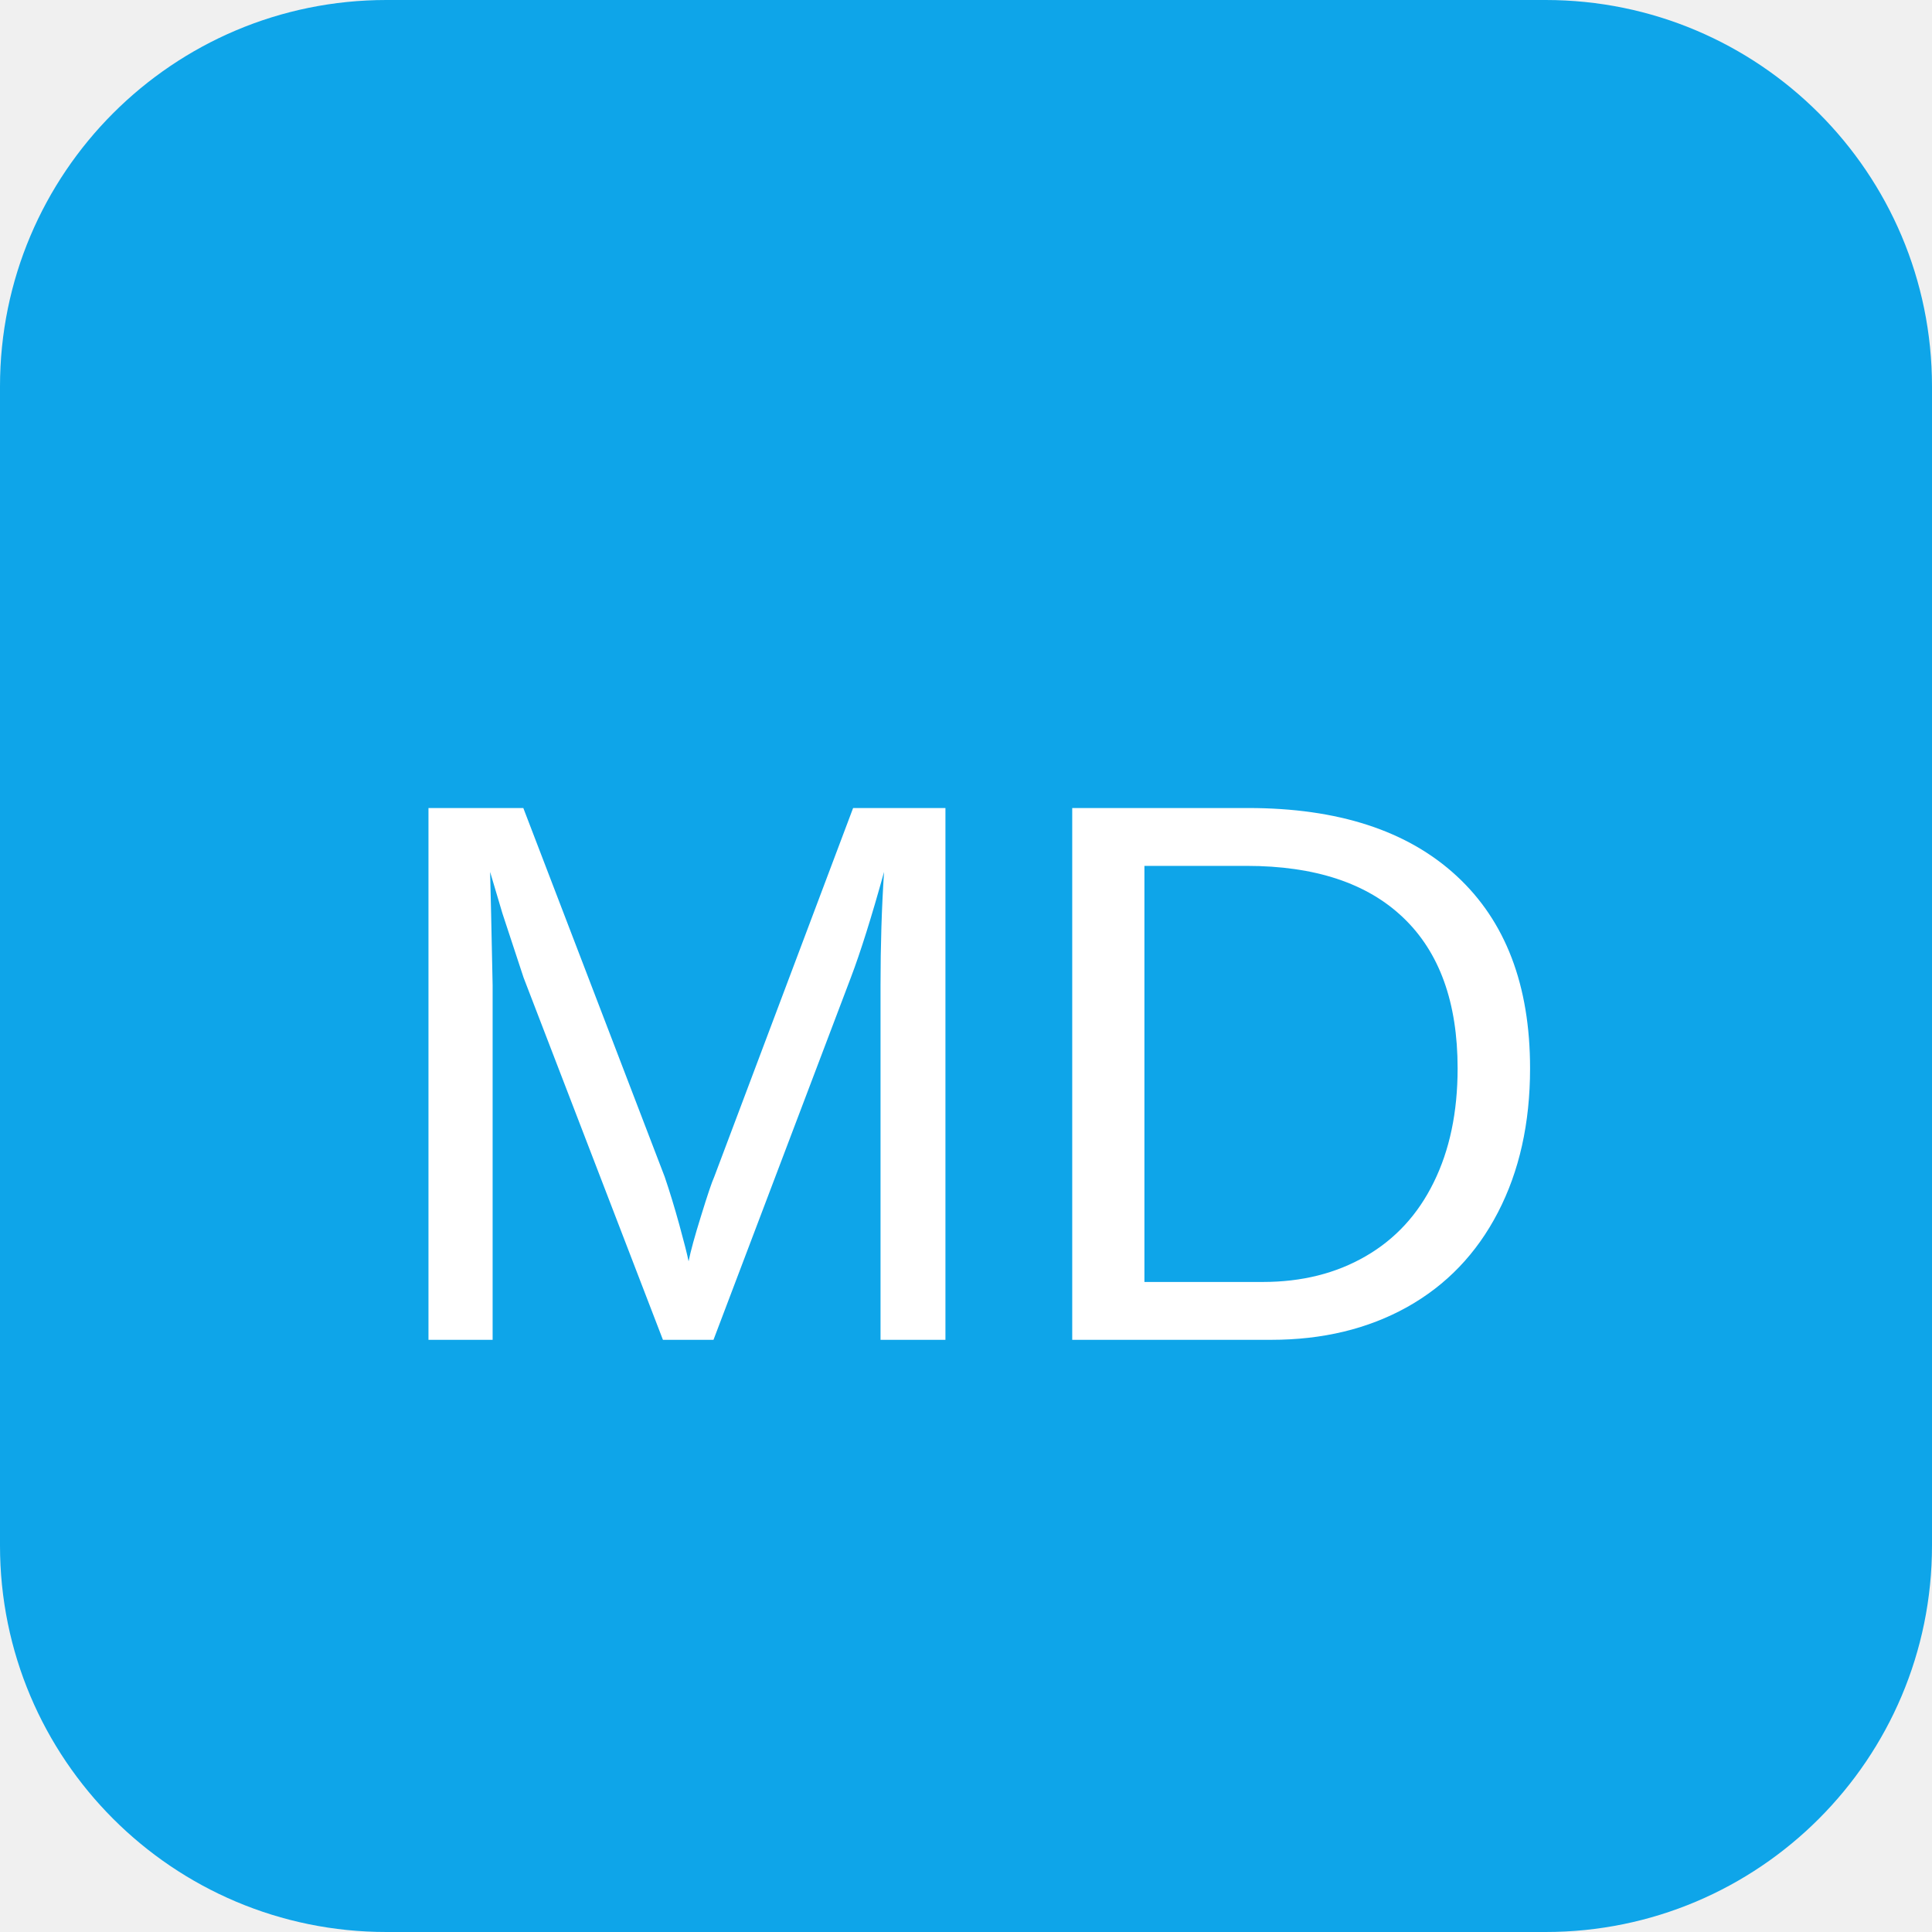
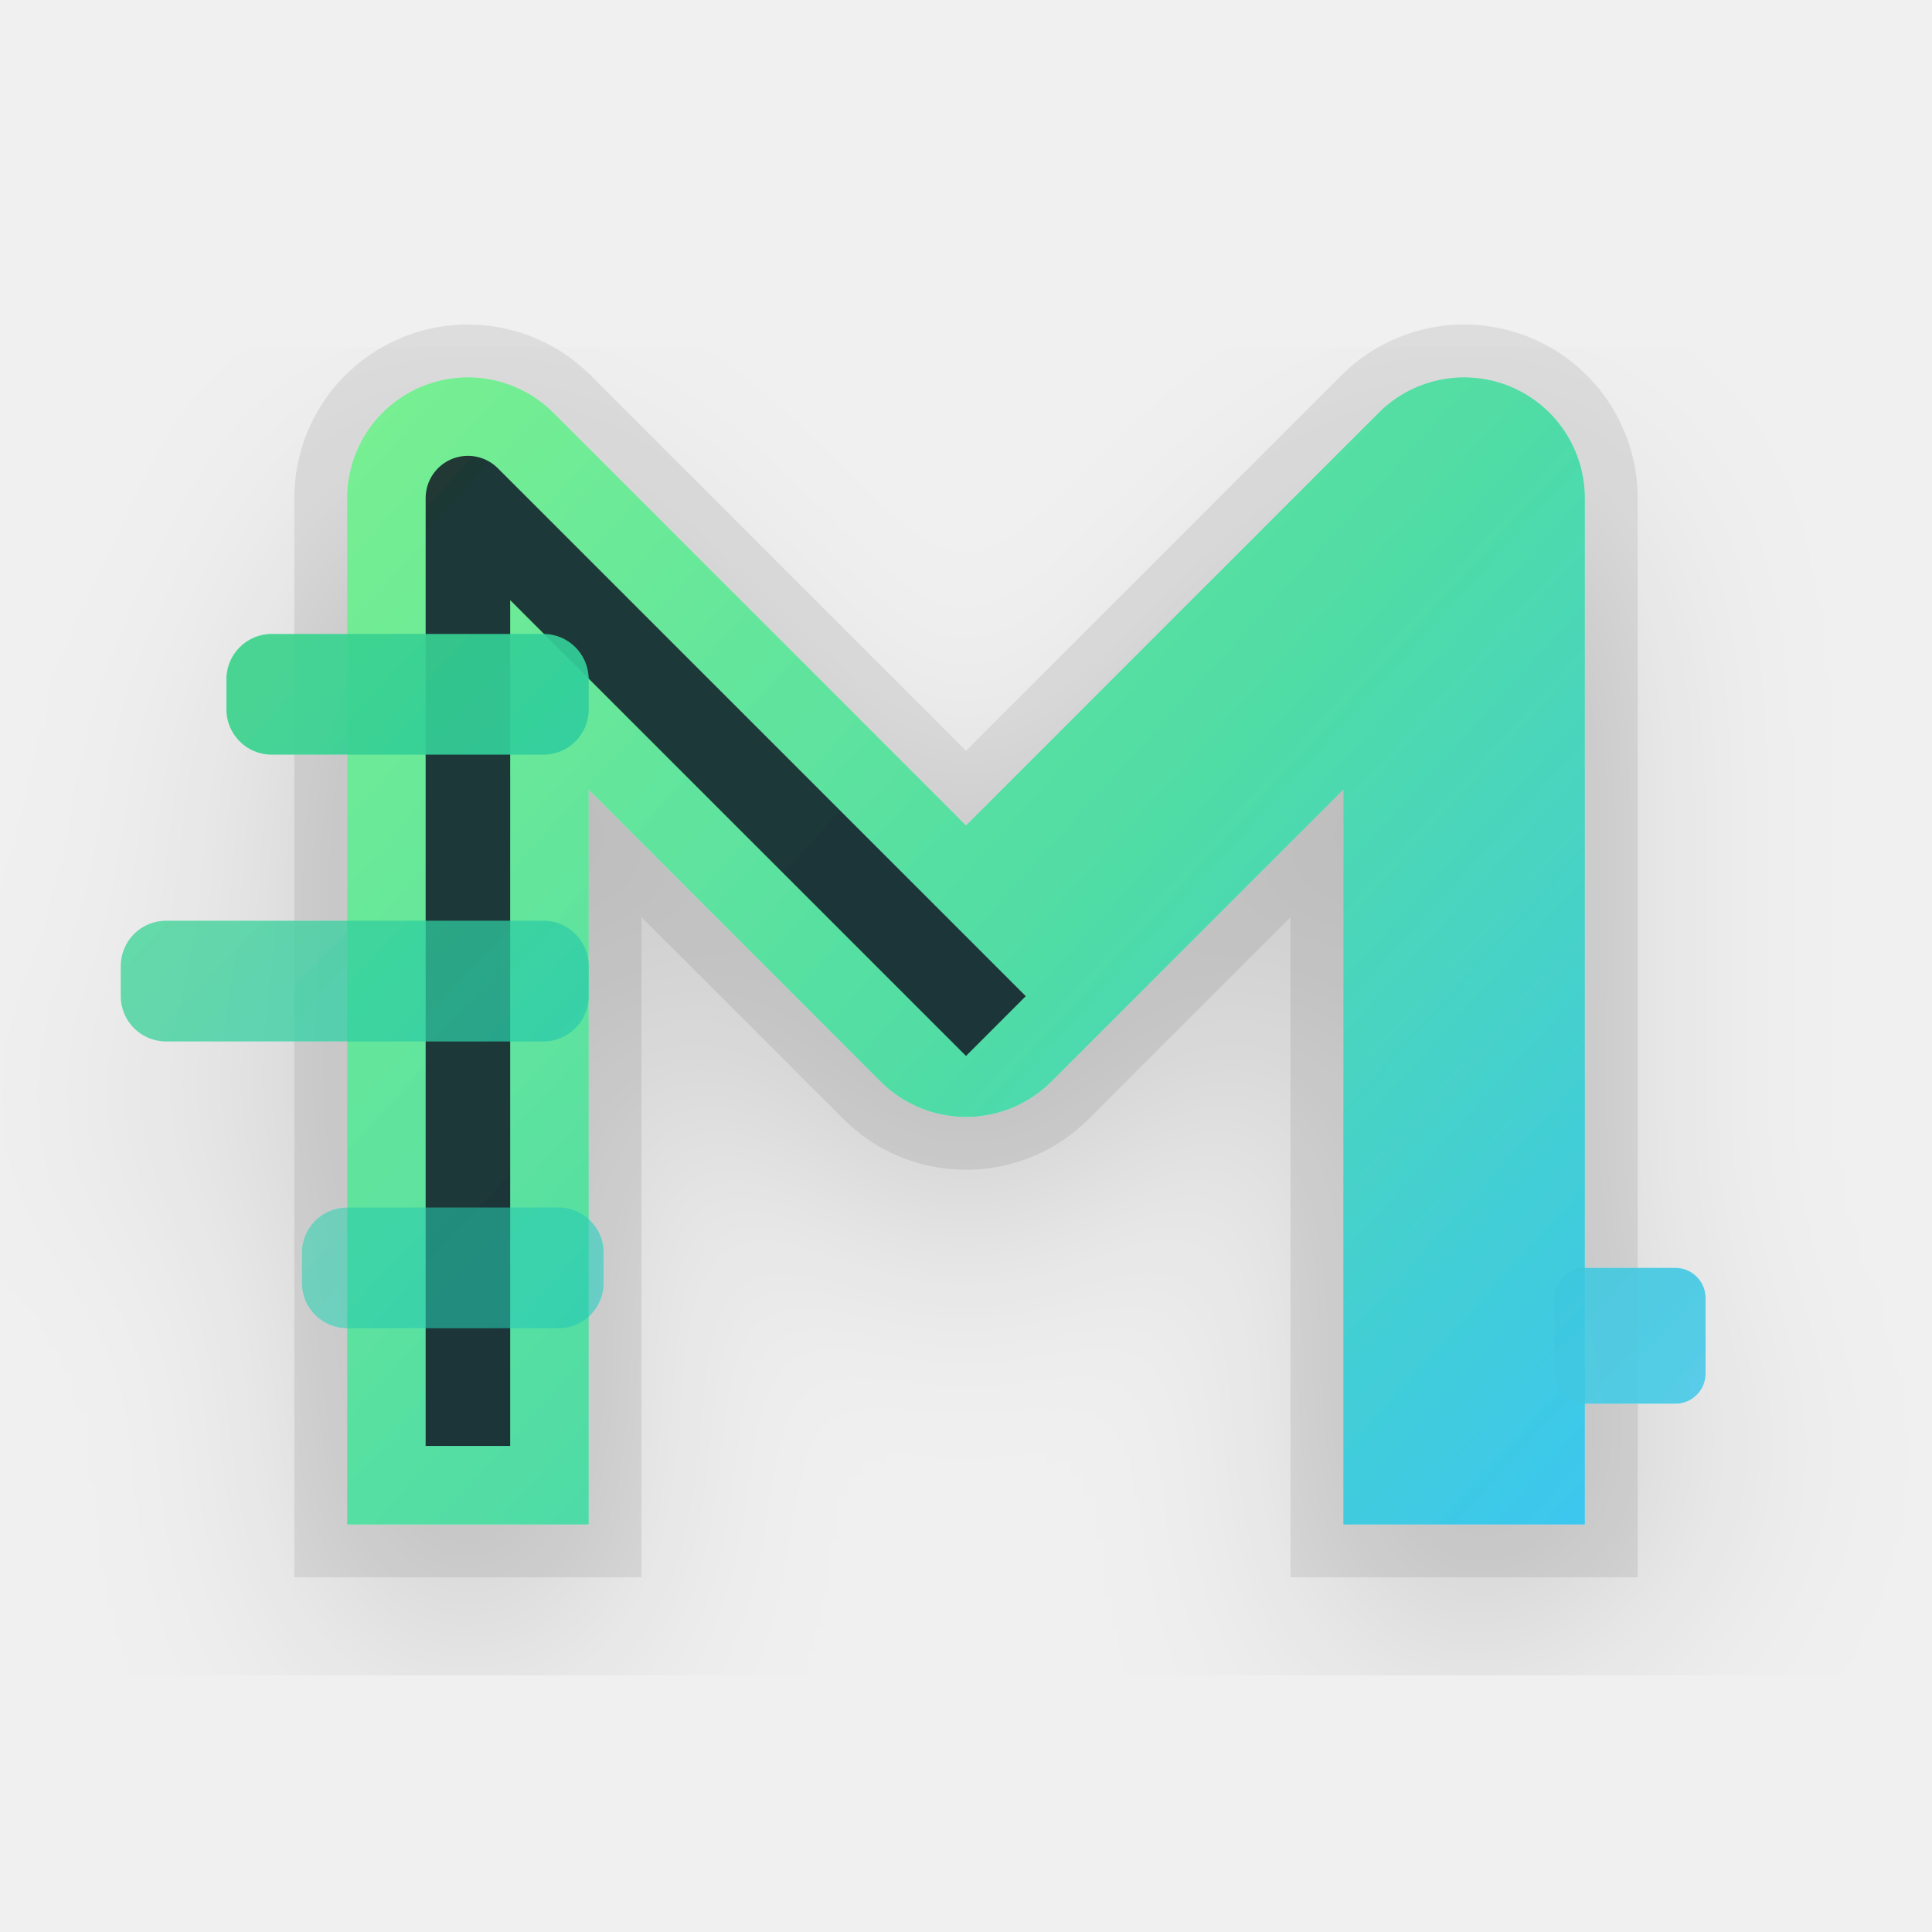
- <svg xmlns="http://www.w3.org/2000/svg" viewBox="0 0 120 120" fill="none">
-   <rect width="120" height="120" rx="24" fill="#0ea5e9" />
-   <text x="50%" y="58%" dominant-baseline="middle" text-anchor="middle" font-size="48" font-family="Arial" fill="#fff">MD</text>
+ <svg xmlns="http://www.w3.org/2000/svg" viewBox="0 0 128 128" width="128" height="128" role="img" aria-label="markstream-vue mono stream logo">
+   <defs>
+     <linearGradient id="msGrad" x1="18" y1="18" x2="112" y2="108" gradientUnits="userSpaceOnUse">
+       <stop offset="0" stop-color="#43d67b" />
+       <stop offset="0.52" stop-color="#20c7bd" />
+       <stop offset="1" stop-color="#4cc9f0" />
+     </linearGradient>
+     <linearGradient id="msGradSoft" x1="20" y1="20" x2="108" y2="100" gradientUnits="userSpaceOnUse">
+       <stop offset="0" stop-color="#7df28f" />
+       <stop offset="0.55" stop-color="#50dca5" />
+       <stop offset="1" stop-color="#3bc6f2" />
+     </linearGradient>
+     <radialGradient id="tileBg" cx="50%" cy="12%" r="92%">
+       <stop offset="0" stop-color="#1d2b3b" />
+       <stop offset="0.62" stop-color="#0c1724" />
+       <stop offset="1" stop-color="#050a12" />
+     </radialGradient>
+     <filter id="softShadow" x="-30%" y="-30%" width="160%" height="160%">
+       <feDropShadow dx="0" dy="8" stdDeviation="8" flood-color="#020617" flood-opacity="0.16" />
+     </filter>
+   </defs>
+   <g filter="url(#softShadow)">
+     <path d="M31 93 V33 L64 66 L97 33 V93" fill="none" stroke="#0f172a" stroke-opacity="0.08" stroke-width="23" stroke-linecap="square" stroke-linejoin="round" />
+     <path d="M31 93 V33 L64 66 L97 33 V93" fill="none" stroke="url(#msGradSoft)" stroke-width="16" stroke-linecap="square" stroke-linejoin="round" />
+     <path d="M31 93 V33 L64 66" fill="none" stroke="#15202b" stroke-opacity="0.88" stroke-width="5.6" stroke-linecap="square" stroke-linejoin="round" />
+     <rect x="15" y="42" width="24" height="8" rx="3" fill="url(#msGrad)" opacity="0.92" />
+     <rect x="8" y="61" width="31" height="8" rx="3" fill="url(#msGrad)" opacity="0.74" />
+     <rect x="20" y="80" width="20" height="8" rx="3" fill="url(#msGrad)" opacity="0.58" />
+     <rect x="103" y="84" width="10" height="9" rx="2" fill="url(#msGrad)" opacity="0.88" />
+   </g>
</svg>
